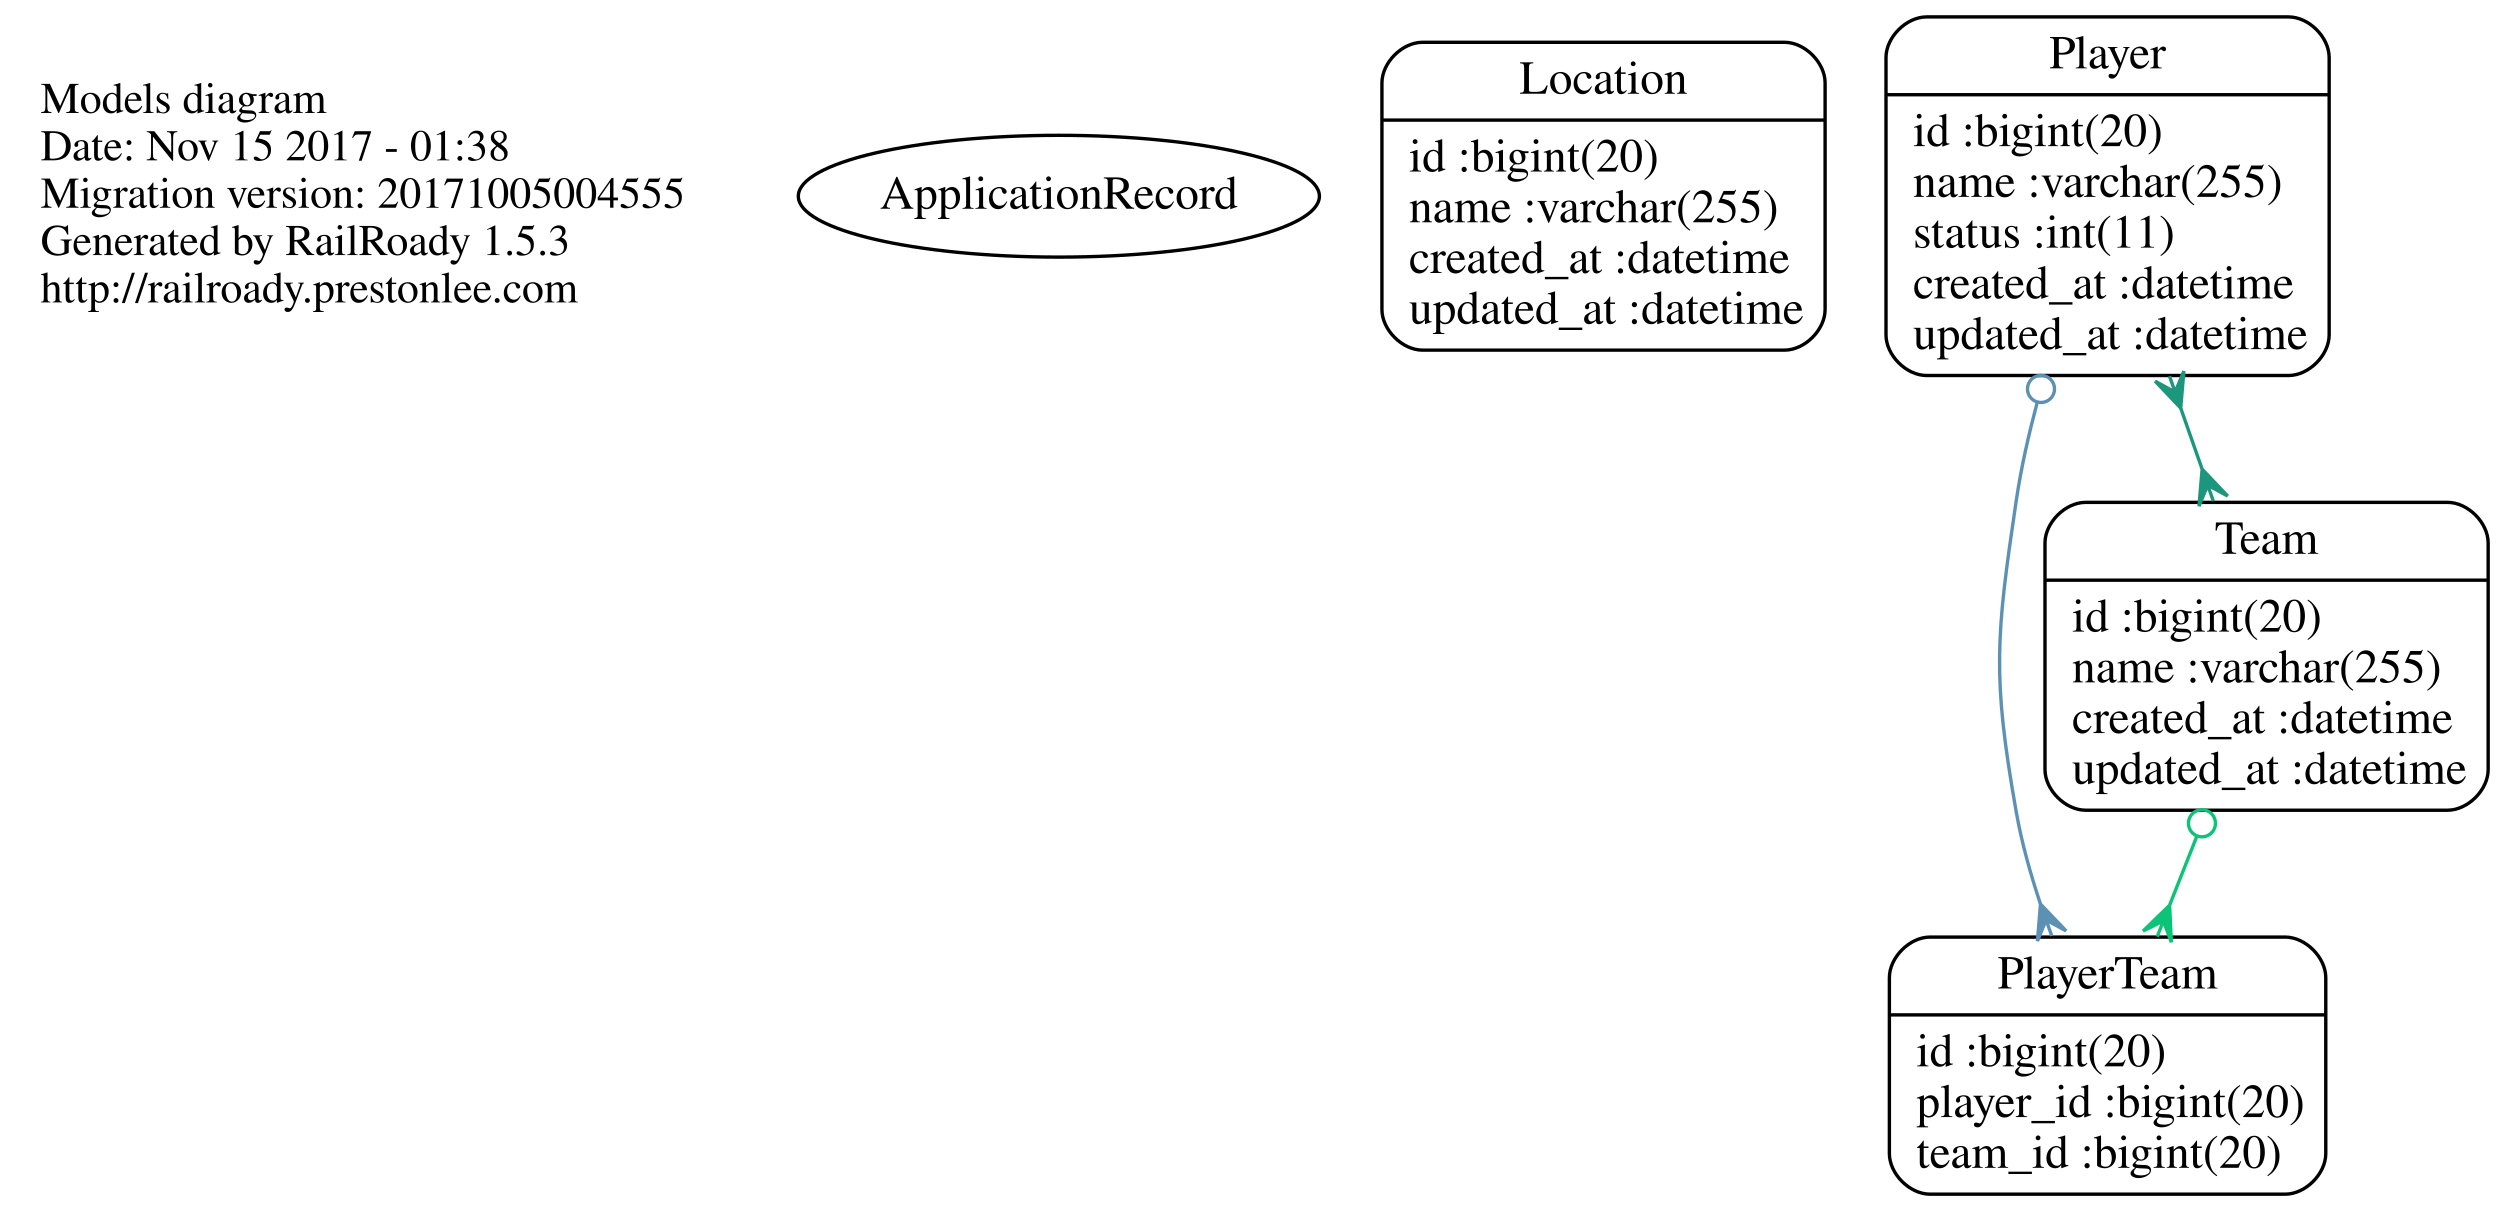
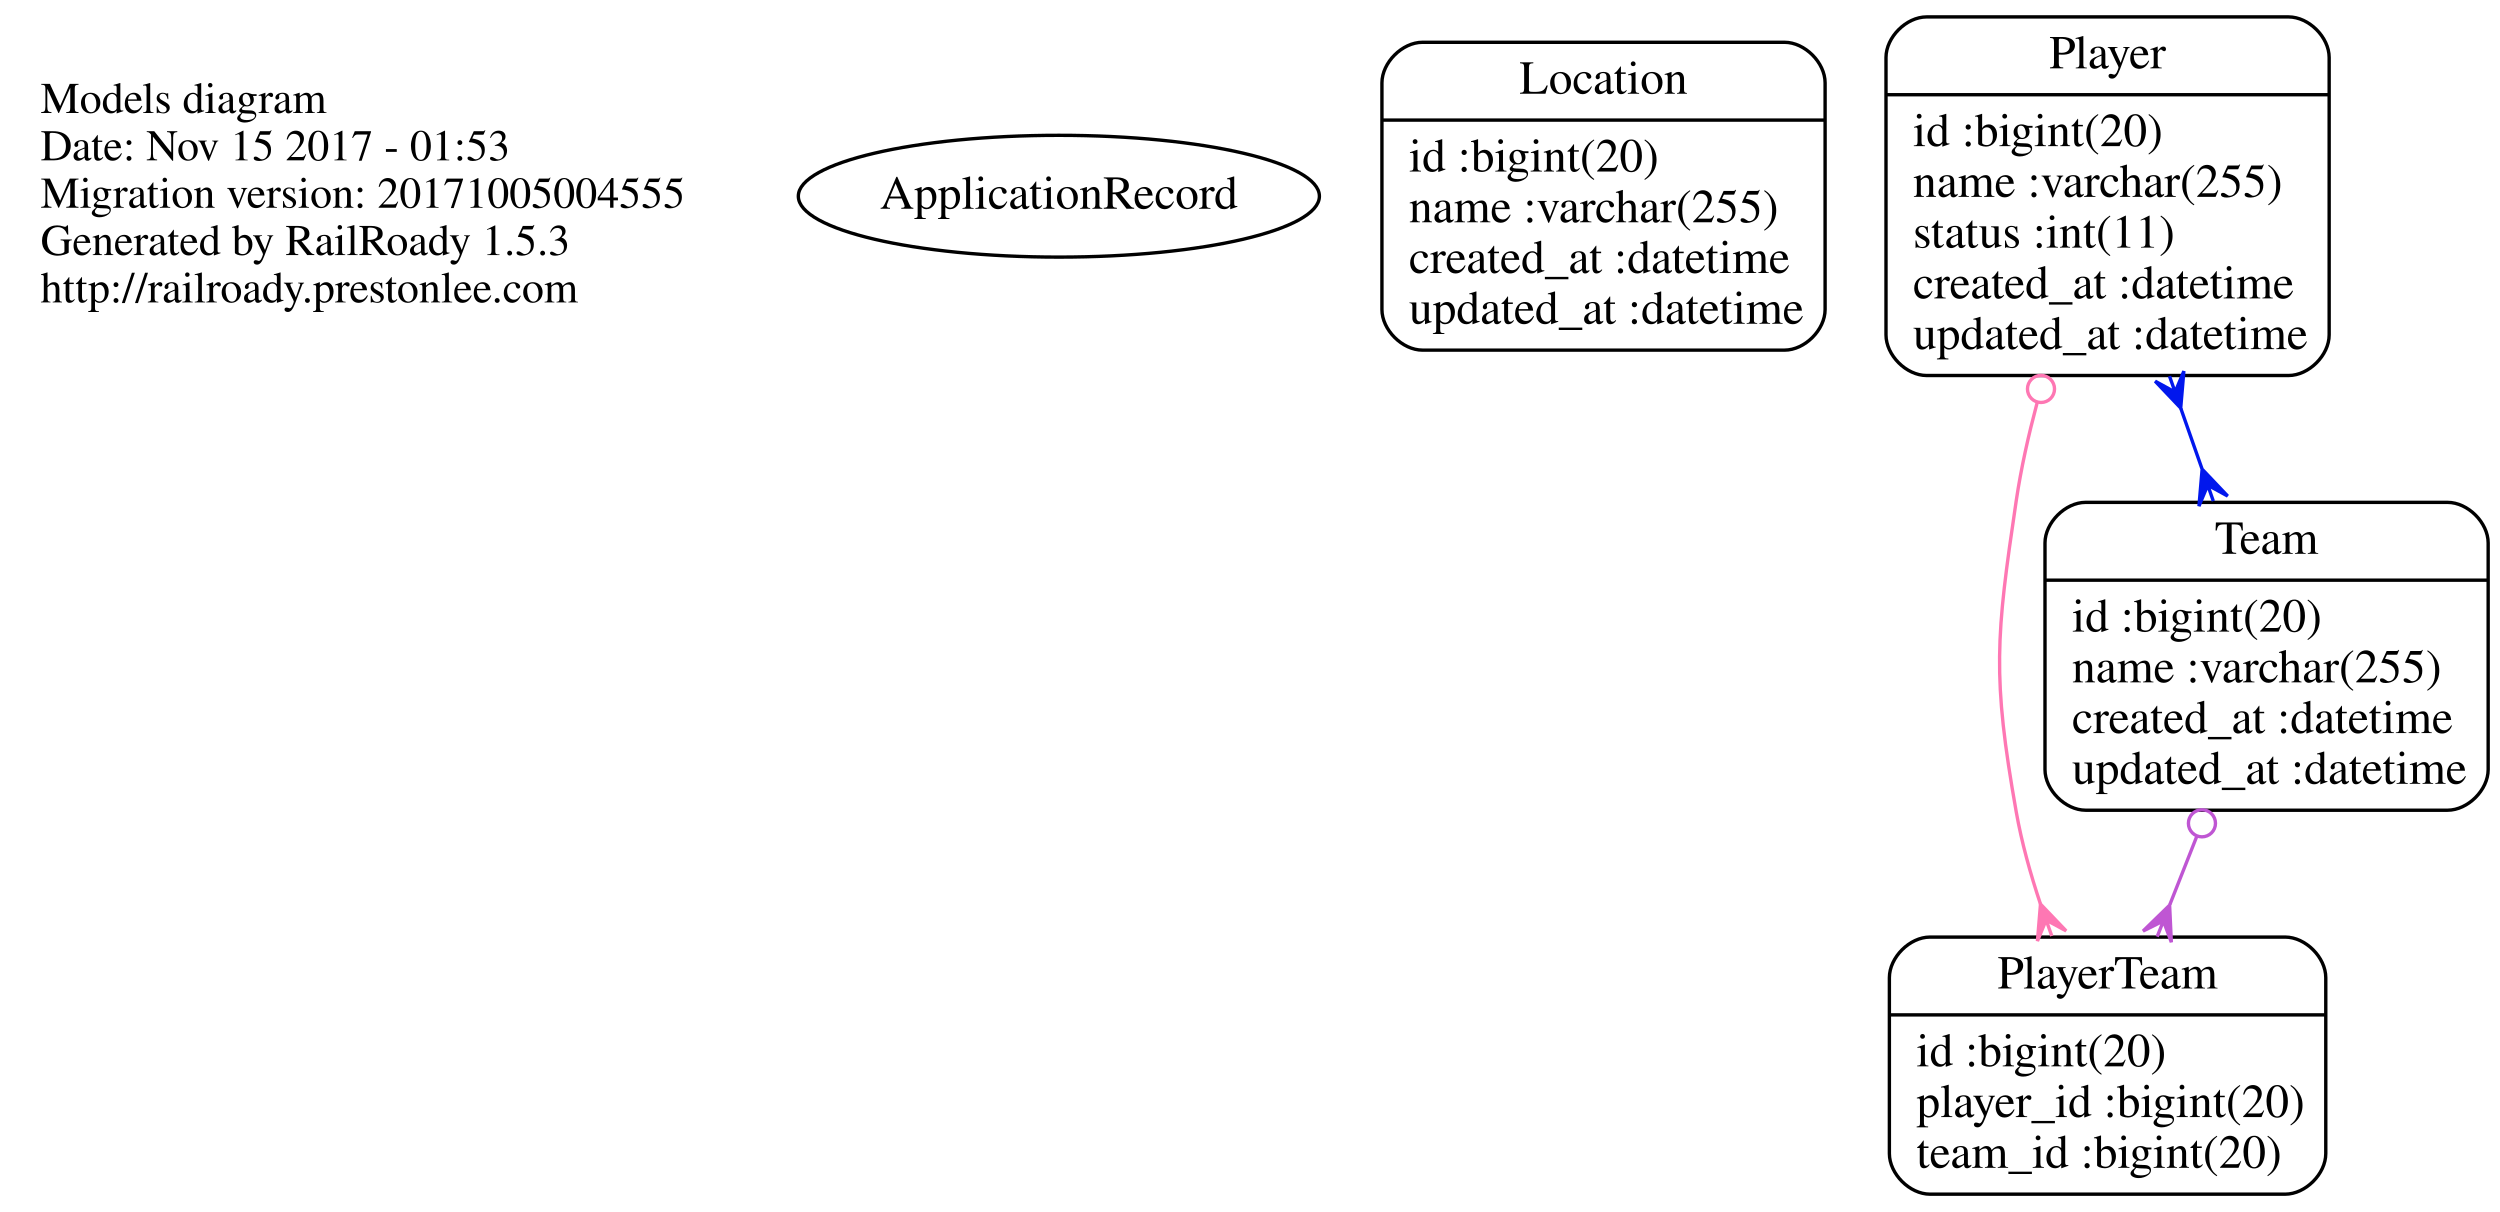
<svg xmlns="http://www.w3.org/2000/svg" width="739pt" height="358pt" viewBox="0.00 0.00 739.00 358.00">
  <g id="graph0" class="graph" transform="scale(1 1) rotate(0) translate(4 354)">
    <polygon fill="none" stroke="none" points="-4,4 -4,-354 735,-354 735,4 -4,4" />
    <g id="node1" class="node">
      <text text-anchor="start" x="8" y="-320.6" font-family="Times,serif" font-size="13.00">Models diagram</text>
-       <text text-anchor="start" x="8" y="-306.6" font-family="Times,serif" font-size="13.00">Date: Nov 15 2017 - 01:38</text>
+       <text text-anchor="start" x="8" y="-306.6" font-family="Times,serif" font-size="13.00">Date: Nov 15 2017 - 01:53</text>
      <text text-anchor="start" x="8" y="-292.6" font-family="Times,serif" font-size="13.00">Migration version: 20171005004555</text>
      <text text-anchor="start" x="8" y="-278.6" font-family="Times,serif" font-size="13.00">Generated by RailRoady 1.5.3</text>
      <text text-anchor="start" x="8" y="-264.6" font-family="Times,serif" font-size="13.00">http://railroady.prestonlee.com</text>
    </g>
    <g id="node2" class="node">
      <ellipse fill="none" stroke="black" cx="309" cy="-296" rx="77.015" ry="18" />
      <text text-anchor="middle" x="309" y="-292.3" font-family="Times,serif" font-size="14.00">ApplicationRecord</text>
    </g>
    <g id="node3" class="node">
      <path fill="none" stroke="black" d="M416.5,-250.5C416.5,-250.5 523.5,-250.5 523.5,-250.5 529.5,-250.5 535.5,-256.5 535.5,-262.5 535.5,-262.5 535.5,-329.5 535.5,-329.5 535.5,-335.5 529.5,-341.5 523.5,-341.5 523.5,-341.5 416.5,-341.5 416.5,-341.5 410.5,-341.5 404.5,-335.5 404.5,-329.5 404.5,-329.5 404.5,-262.5 404.5,-262.5 404.5,-256.5 410.5,-250.5 416.5,-250.5" />
      <text text-anchor="middle" x="470" y="-326.3" font-family="Times,serif" font-size="14.00">Location</text>
      <polyline fill="none" stroke="black" points="404.5,-318.5 535.5,-318.5 " />
      <text text-anchor="start" x="412.5" y="-303.3" font-family="Times,serif" font-size="14.00">id :bigint(20)</text>
      <text text-anchor="start" x="412.5" y="-288.3" font-family="Times,serif" font-size="14.00">name :varchar(255)</text>
      <text text-anchor="start" x="412.5" y="-273.3" font-family="Times,serif" font-size="14.00">created_at :datetime</text>
      <text text-anchor="start" x="412.5" y="-258.3" font-family="Times,serif" font-size="14.00">updated_at :datetime</text>
    </g>
    <g id="node4" class="node">
      <path fill="none" stroke="black" d="M565.5,-243C565.5,-243 672.5,-243 672.5,-243 678.5,-243 684.5,-249 684.5,-255 684.5,-255 684.5,-337 684.5,-337 684.5,-343 678.5,-349 672.5,-349 672.5,-349 565.5,-349 565.5,-349 559.5,-349 553.5,-343 553.5,-337 553.5,-337 553.5,-255 553.5,-255 553.5,-249 559.5,-243 565.5,-243" />
      <text text-anchor="middle" x="619" y="-333.8" font-family="Times,serif" font-size="14.00">Player</text>
      <polyline fill="none" stroke="black" points="553.5,-326 684.5,-326 " />
      <text text-anchor="start" x="561.5" y="-310.8" font-family="Times,serif" font-size="14.00">id :bigint(20)</text>
      <text text-anchor="start" x="561.5" y="-295.8" font-family="Times,serif" font-size="14.00">name :varchar(255)</text>
      <text text-anchor="start" x="561.5" y="-280.8" font-family="Times,serif" font-size="14.00">status :int(11)</text>
      <text text-anchor="start" x="561.5" y="-265.8" font-family="Times,serif" font-size="14.00">created_at :datetime</text>
      <text text-anchor="start" x="561.5" y="-250.8" font-family="Times,serif" font-size="14.00">updated_at :datetime</text>
    </g>
    <g id="node5" class="node">
      <path fill="none" stroke="black" d="M566.5,-1C566.5,-1 671.5,-1 671.5,-1 677.5,-1 683.5,-7 683.5,-13 683.5,-13 683.5,-65 683.5,-65 683.5,-71 677.5,-77 671.5,-77 671.5,-77 566.5,-77 566.5,-77 560.5,-77 554.5,-71 554.5,-65 554.5,-65 554.5,-13 554.5,-13 554.5,-7 560.5,-1 566.5,-1" />
      <text text-anchor="middle" x="619" y="-61.8" font-family="Times,serif" font-size="14.00">PlayerTeam</text>
      <polyline fill="none" stroke="black" points="554.5,-54 683.5,-54 " />
      <text text-anchor="start" x="562.5" y="-38.8" font-family="Times,serif" font-size="14.00">id :bigint(20)</text>
      <text text-anchor="start" x="562.5" y="-23.8" font-family="Times,serif" font-size="14.00">player_id :bigint(20)</text>
      <text text-anchor="start" x="562.5" y="-8.8" font-family="Times,serif" font-size="14.00">team_id :bigint(20)</text>
    </g>
    <g id="edge1" class="edge">
-       <path fill="none" stroke="#5d91b3" d="M598.173,-234.925C595.613,-225.355 593.407,-215.483 592,-206 586,-165.554 584.884,-154.265 592,-114 593.591,-105 596.191,-95.656 599.165,-86.761" />
-       <ellipse fill="none" stroke="#5d91b3" cx="599.32" cy="-239.026" rx="4" ry="4" />
-       <polygon fill="#5d91b3" stroke="#5d91b3" points="599.169,-86.749 606.75,-78.826 600.839,-82.036 602.509,-77.323 602.509,-77.323 602.509,-77.323 600.839,-82.036 598.267,-75.82 599.169,-86.749 599.169,-86.749" />
+       <path fill="none" stroke="#fe77b3" d="M598.173,-234.925C595.613,-225.355 593.407,-215.483 592,-206 586,-165.554 584.884,-154.265 592,-114 593.591,-105 596.191,-95.656 599.165,-86.761" />
+       <ellipse fill="none" stroke="#fe77b3" cx="599.32" cy="-239.026" rx="4" ry="4" />
+       <polygon fill="#fe77b3" stroke="#fe77b3" points="599.169,-86.749 606.75,-78.826 600.839,-82.036 602.509,-77.323 602.509,-77.323 602.509,-77.323 600.839,-82.036 598.267,-75.82 599.169,-86.749 599.169,-86.749" />
    </g>
    <g id="node6" class="node">
      <path fill="none" stroke="black" d="M612.5,-114.5C612.5,-114.5 719.5,-114.5 719.5,-114.5 725.5,-114.5 731.5,-120.5 731.5,-126.5 731.5,-126.5 731.5,-193.5 731.5,-193.5 731.5,-199.5 725.5,-205.5 719.5,-205.5 719.5,-205.5 612.5,-205.5 612.5,-205.5 606.5,-205.5 600.5,-199.5 600.5,-193.5 600.5,-193.5 600.5,-126.5 600.5,-126.5 600.5,-120.5 606.5,-114.5 612.5,-114.5" />
      <text text-anchor="middle" x="666" y="-190.3" font-family="Times,serif" font-size="14.00">Team</text>
      <polyline fill="none" stroke="black" points="600.5,-182.5 731.5,-182.5 " />
      <text text-anchor="start" x="608.5" y="-167.3" font-family="Times,serif" font-size="14.00">id :bigint(20)</text>
      <text text-anchor="start" x="608.5" y="-152.3" font-family="Times,serif" font-size="14.00">name :varchar(255)</text>
      <text text-anchor="start" x="608.5" y="-137.3" font-family="Times,serif" font-size="14.00">created_at :datetime</text>
      <text text-anchor="start" x="608.5" y="-122.3" font-family="Times,serif" font-size="14.00">updated_at :datetime</text>
    </g>
    <g id="edge2" class="edge">
-       <path fill="none" stroke="#1c977d" d="M640.653,-233.266C642.728,-227.351 644.821,-221.382 646.869,-215.543" />
-       <polygon fill="#1c977d" stroke="#1c977d" points="640.616,-233.372 633.06,-241.319 638.961,-238.09 637.306,-242.808 637.306,-242.808 637.306,-242.808 638.961,-238.09 641.552,-244.298 640.616,-233.372 640.616,-233.372" />
-       <polygon fill="#1c977d" stroke="#1c977d" points="646.951,-215.31 654.507,-207.363 648.606,-210.592 650.261,-205.873 650.261,-205.873 650.261,-205.873 648.606,-210.592 646.014,-204.384 646.951,-215.31 646.951,-215.31" />
+       <path fill="none" stroke="#0117ed" d="M640.653,-233.266C642.728,-227.351 644.821,-221.382 646.869,-215.543" />
+       <polygon fill="#0117ed" stroke="#0117ed" points="640.616,-233.372 633.06,-241.319 638.961,-238.09 637.306,-242.808 637.306,-242.808 637.306,-242.808 638.961,-238.09 641.552,-244.298 640.616,-233.372 640.616,-233.372" />
+       <polygon fill="#0117ed" stroke="#0117ed" points="646.951,-215.31 654.507,-207.363 648.606,-210.592 650.261,-205.873 650.261,-205.873 650.261,-205.873 648.606,-210.592 646.014,-204.384 646.951,-215.31 646.951,-215.31" />
    </g>
    <g id="edge3" class="edge">
-       <path fill="none" stroke="#0cc478" d="M645.376,-106.783C642.725,-100.07 640.024,-93.231 637.411,-86.615" />
-       <ellipse fill="none" stroke="#0cc478" cx="646.896" cy="-110.63" rx="4" ry="4" />
-       <polygon fill="#0cc478" stroke="#0cc478" points="637.336,-86.424 637.848,-75.47 635.499,-81.774 633.662,-77.123 633.662,-77.123 633.662,-77.123 635.499,-81.774 629.477,-78.776 637.336,-86.424 637.336,-86.424" />
+       <path fill="none" stroke="#bf56d3" d="M645.376,-106.783C642.725,-100.07 640.024,-93.231 637.411,-86.615" />
+       <ellipse fill="none" stroke="#bf56d3" cx="646.896" cy="-110.63" rx="4" ry="4" />
+       <polygon fill="#bf56d3" stroke="#bf56d3" points="637.336,-86.424 637.848,-75.47 635.499,-81.774 633.662,-77.123 633.662,-77.123 633.662,-77.123 635.499,-81.774 629.477,-78.776 637.336,-86.424 637.336,-86.424" />
    </g>
  </g>
</svg>
